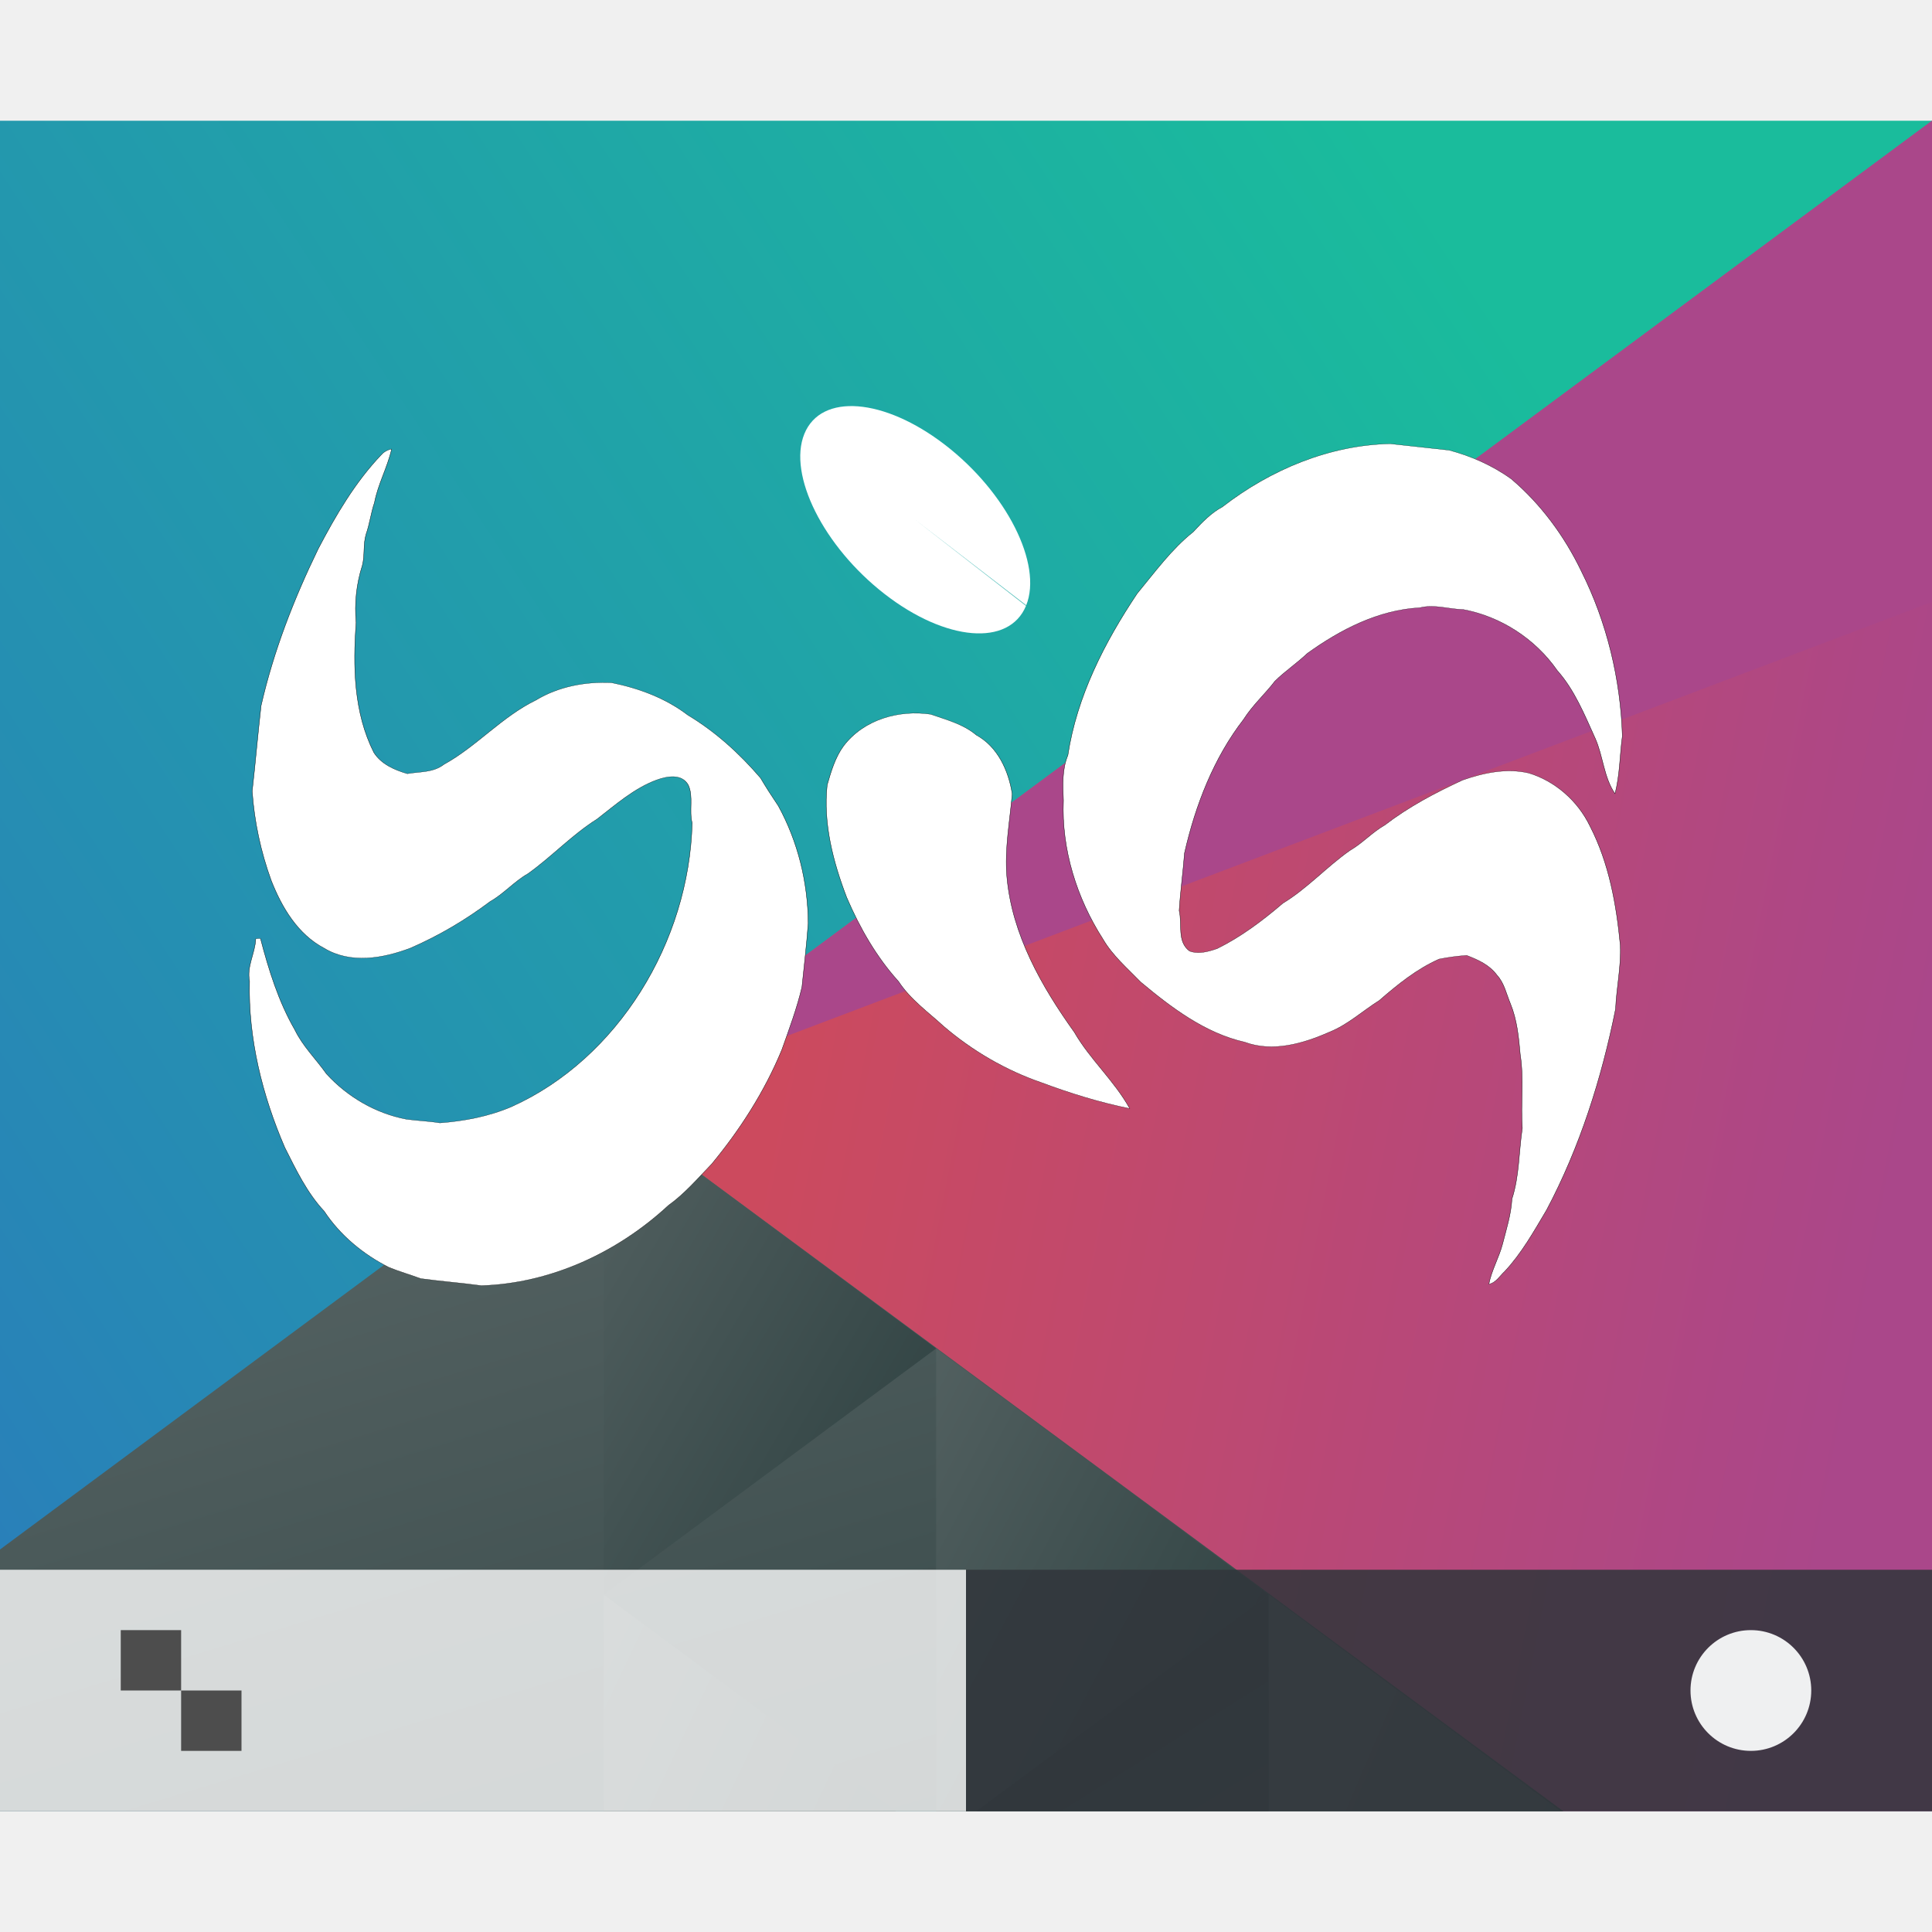
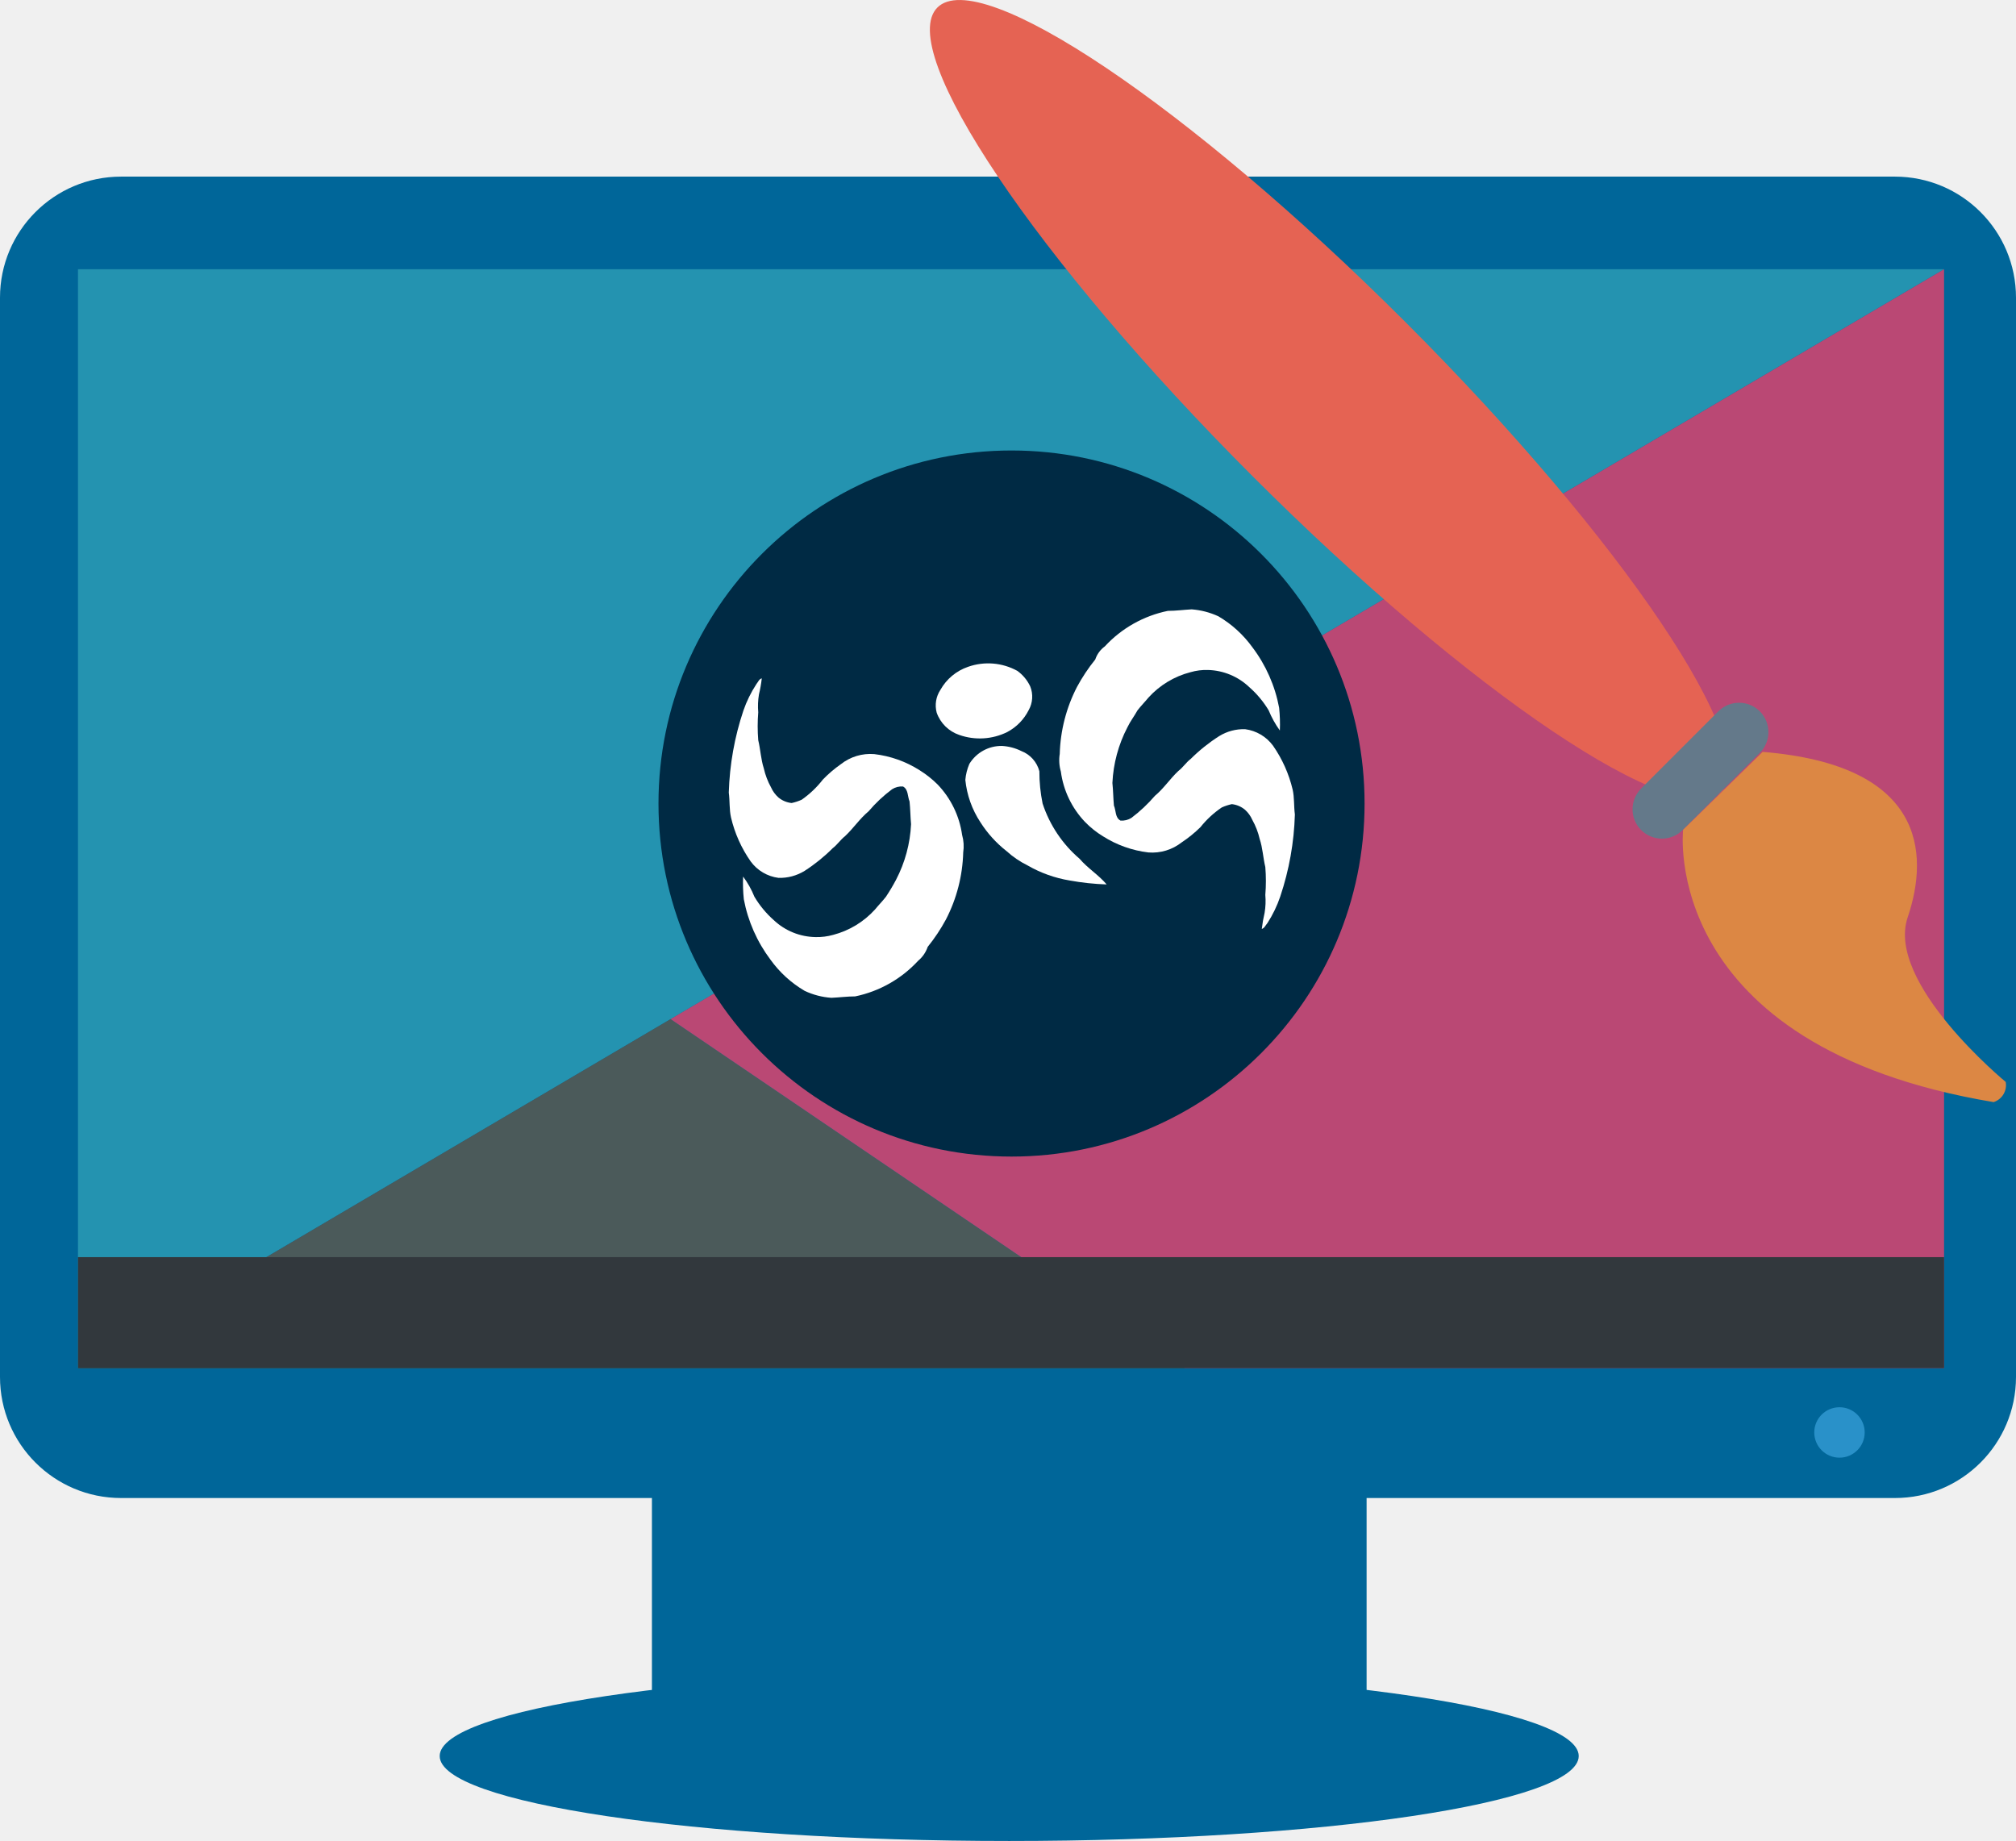
- <svg xmlns="http://www.w3.org/2000/svg" xmlns:xlink="http://www.w3.org/1999/xlink" height="32" width="32" version="1.1" id="svg69">
-   <defs id="defs73" />
-   <linearGradient id="a" gradientUnits="userSpaceOnUse" x1="42.798" x2="12" y1="5.341" y2="31.355">
-     <stop offset="0" stop-color="#1abc9c" id="stop2" />
-     <stop offset="1" stop-color="#2980b9" id="stop4" />
-   </linearGradient>
-   <linearGradient id="b" gradientUnits="userSpaceOnUse" x1="29.851" x2="54.318" y1="22.349" y2="28.506">
-     <stop offset="0" stop-color="#cc4a5e" id="stop7" />
-     <stop offset="1" stop-color="#aa478a" id="stop9" />
-   </linearGradient>
-   <linearGradient id="c" gradientUnits="userSpaceOnUse" x1="24.394" x2="20.646" xlink:href="#d" y1="41.224" y2="25.343" />
-   <linearGradient id="d">
-     <stop offset="0" stop-color="#334545" id="stop13" />
-     <stop offset="1" stop-color="#536161" id="stop15" />
-   </linearGradient>
-   <linearGradient id="e" gradientTransform="matrix(-1,0,0,1,839.1428,-40.00001)" gradientUnits="userSpaceOnUse" x1="431.571" x2="439.571" xlink:href="#d" y1="568.798" y2="562.798" />
-   <linearGradient id="f" gradientTransform="matrix(-0.9166663,0,0,0.9166663,428.6903,-492.4813)" gradientUnits="userSpaceOnUse" x1="406.537" x2="423.32" xlink:href="#d" y1="581.87" y2="572.678" />
-   <linearGradient id="g" gradientTransform="matrix(-0.9166663,0,0,0.9166663,448.6903,-492.4813)" gradientUnits="userSpaceOnUse" x1="423.054" x2="431.225" xlink:href="#d" y1="572.334" y2="566.766" />
-   <linearGradient id="h" gradientTransform="matrix(-0.9166663,0,0,0.9166663,428.6903,-492.4813)" gradientUnits="userSpaceOnUse" x1="431.313" x2="440.632" xlink:href="#d" y1="577.102" y2="571.445" />
-   <linearGradient id="i" gradientTransform="matrix(-0.9166663,0,0,0.9166663,428.6903,-492.4813)" gradientUnits="userSpaceOnUse" x1="430.567" x2="423.75" xlink:href="#d" y1="577.362" y2="591.328" />
-   <linearGradient id="j" gradientUnits="userSpaceOnUse" x1="393.571" x2="407.571" y1="522.798" y2="536.798" gradientTransform="translate(-384.5714,-515.798)">
-     <stop offset="0" stop-color="#292c2f" id="stop23" />
-     <stop offset="1" stop-opacity="0" id="stop25" />
-   </linearGradient>
-   <linearGradient id="k" gradientUnits="userSpaceOnUse" x2="0" y1="536.798" y2="522.798" gradientTransform="translate(-384.5714,-515.798)">
-     <stop offset="0" stop-color="#eff0f1" id="stop28" />
-     <stop offset="1" stop-color="#fcfcfc" id="stop30" />
-   </linearGradient>
-   <g id="g53" transform="matrix(0.6666661,0,0,0.8555541,-256.3807,-429.0265)">
-     <path style="fill:url(#a)" id="path33" transform="matrix(1.09091,0,0,1.09091,371.4805,497.2525)" d="M 12,6 V 36 H 56 V 6 Z" />
-     <g style="stroke-width:2;stroke-linecap:round" id="g51">
-       <path style="fill:url(#b)" id="path35" transform="matrix(1.09091,0,0,1.09091,371.4805,497.2525)" d="M 56,6 25.719,23.482 47.4,36 H 56 Z" />
-       <path style="fill:url(#c)" id="path37" transform="matrix(1.09091,0,0,1.09091,371.4805,497.2525)" d="M 25.75,23.416 12,31.355 V 36 h 35.605 z" />
-       <path style="fill:url(#e)" id="path39" d="m 407.83,527.566 -8.259,-4.768 v 9.536 z" />
-       <path style="fill:url(#f)" id="path41" transform="matrix(1.09091,0,0,1.09091,371.4805,497.2525)" d="M 40.891,32.156 V 36 h 6.656 z" />
-       <path style="fill:url(#g)" id="path43" transform="matrix(1.09091,0,0,1.09091,349.6623,497.2525)" d="M 53.32,27.787 V 36 h 0.916 l 6.654,-3.842 z" />
-       <path style="fill:url(#h)" id="path45" transform="matrix(1.09091,0,0,1.09091,371.4805,497.2525)" d="M 25.75,32.158 V 36 h 6.654 z" />
-       <path style="fill:url(#i)" id="path47" transform="matrix(1.09091,0,0,1.09091,371.4805,497.2525)" d="M 40.891,32.156 34.234,36 h 6.656 z" />
-       <path style="fill:#aa478a" id="path49" d="m 399.537,522.87 33.034,-19.072 -2e-5,9.317 z" />
-     </g>
+ <svg xmlns="http://www.w3.org/2000/svg" viewBox="0 0 199.86 182.51">
+   <defs>
+     <style>.cls-1{fill:#069;}.cls-2{fill:#2493b0;}.cls-3{fill:#4b5a5a;}.cls-4{fill:#ba4874;}.cls-5{fill:#32383d;}.cls-6{fill:#002a44;}.cls-7{fill:#fff;}.cls-8{fill:#e56353;}.cls-9{fill:#64798a;}.cls-10{fill:#dc8744;}.cls-11{fill:#2991c9;}</style>
+   </defs>
+   <g id="Layer_1" data-name="Layer 1">
+     <rect class="cls-1" y="17.51" width="199.86" height="131" rx="12" />
  </g>
-   <path style="fill:#ffffff;fill-opacity:0.784;stroke-width:0.707" id="path59" d="m -1e-5,26 h 16 v 4 H -1e-5 Z" />
-   <path style="fill:#31363b;fill-opacity:0.862;stroke-width:0.707" id="path61" d="m 16,26 h 16 v 4 H 16 Z" />
-   <circle style="fill:#eff0f1;stroke-width:1" id="circle63" cy="28" cx="29" r="1" />
-   <path style="fill:#4d4d4d;stroke-width:1" id="path65" d="m 2,27 v 1 h 1 v -1 z m 1,1 v 1 h 1 v -1 z" />
-   <g id="g4627" transform="matrix(0.2433006,0,0,0.2435783,44.58812,-169.0559)" style="fill:#ffffff">
-     <g transform="matrix(0.7235436,0,0,0.4506707,-5.287823,662.8491)" id="g1582-53-2-3" style="fill:#ffffff">
-       <path style="fill:#ffffff;stroke:#000000;stroke-width:0.034" d="m -130.965,145.717 c 4.54,-5.639 10.084,-9.337 15.794,-9.522 1.866,0.324 3.705,0.647 5.543,0.971 2.061,0.878 4.095,2.311 5.85,4.345 2.786,3.79 5.014,8.644 6.602,13.959 2.396,7.673 3.677,16.27 3.844,24.822 -0.251,2.912 -0.223,5.87 -0.696,8.69 -1.058,-2.45 -1.114,-5.685 -1.866,-8.366 -1.003,-3.559 -1.95,-7.303 -3.565,-10.215 -2.089,-4.807 -5.32,-8.135 -8.83,-9.198 -1.365,-0.046 -2.73,-0.832 -4.095,-0.277 -3.872,0.323 -7.465,3.282 -10.585,6.887 -0.975,1.479 -2.089,2.681 -3.036,4.16 -0.947,1.988 -2.117,3.652 -2.953,5.778 -2.813,5.824 -4.54,12.942 -5.571,20.199 -0.139,2.912 -0.39,5.778 -0.501,8.69 0.306,2.034 -0.223,4.669 0.975,6.101 0.836,0.508 1.755,0.092 2.591,-0.37 2.228,-1.756 4.262,-4.206 6.184,-6.841 2.284,-2.219 4.123,-5.5 6.295,-7.95 1.198,-1.109 2.117,-2.773 3.287,-3.837 2.256,-2.773 4.763,-4.9 7.326,-6.795 1.978,-1.109 4.15,-1.849 6.24,-1.063 2.479,1.202 4.624,4.206 5.766,8.043 1.783,5.547 2.479,11.833 2.841,17.981 0.084,3.189 -0.362,6.379 -0.446,9.568 -1.309,10.493 -3.37,20.893 -6.49,30.322 -1.198,3.236 -2.34,6.517 -3.928,9.245 -0.474,0.693 -0.836,1.756 -1.504,1.941 0.251,-2.08 0.947,-3.975 1.281,-6.009 0.362,-2.265 0.808,-4.484 0.891,-6.841 0.696,-3.42 0.641,-7.118 0.975,-10.677 -0.167,-3.698 0.167,-7.442 -0.195,-11.093 -0.139,-2.589 -0.306,-5.269 -0.919,-7.673 -0.39,-1.479 -0.585,-3.143 -1.281,-4.345 -0.696,-1.525 -1.783,-2.311 -2.841,-2.958 -0.864,0.092 -1.727,0.277 -2.591,0.555 -2.089,1.479 -3.9,3.836 -5.627,6.24 -1.56,1.572 -2.953,3.652 -4.68,4.761 -2.479,1.756 -5.348,3.097 -7.995,1.525 -3.705,-1.34 -6.88,-5.177 -9.777,-9.06 -1.254,-2.08 -2.646,-3.975 -3.566,-6.517 -2.451,-6.148 -3.9,-13.497 -3.705,-20.893 -0.056,-2.265 -0.14,-4.668 0.418,-6.795 0.836,-8.875 3.454,-17.056 6.518,-24.406 1.671,-3.236 3.231,-6.702 5.265,-9.291 0.836,-1.433 1.671,-2.866 2.758,-3.79 z" id="path1007-5-5-7-8" />
-       <path style="fill:#ffffff;stroke:#000000;stroke-width:0.034" d="m -210.103,137.859 c 0.251,-0.462 0.585,-0.74 0.975,-0.878 -0.39,2.773 -1.281,5.269 -1.616,8.089 -0.334,1.572 -0.446,3.189 -0.78,4.715 -0.306,1.572 -0.111,3.236 -0.362,4.761 -0.557,2.773 -0.752,5.732 -0.585,8.644 -0.306,6.61 -0.223,13.589 1.671,19.598 0.696,1.756 1.95,2.635 3.148,3.189 1.142,-0.324 2.423,-0.139 3.426,-1.387 3.092,-2.727 5.46,-7.211 8.663,-9.707 2.145,-2.08 4.68,-2.82 7.131,-2.635 2.563,0.832 5.07,2.311 7.187,4.9 2.591,2.496 4.847,5.778 6.825,9.476 0.529,1.433 1.086,2.82 1.671,4.206 1.838,5.362 2.786,11.509 2.813,17.703 -0.139,3.189 -0.39,6.425 -0.585,9.614 -0.474,3.236 -1.198,6.332 -1.894,9.476 -1.616,6.286 -3.928,12.064 -6.602,17.241 -1.309,2.172 -2.535,4.484 -4.067,6.24 -4.819,7.165 -11.114,11.787 -17.605,12.11 -1.894,-0.416 -3.816,-0.647 -5.71,-1.063 -1.003,-0.601 -2.033,-1.063 -3.008,-1.71 -2.396,-1.941 -4.568,-4.807 -6.073,-8.459 -1.616,-2.773 -2.646,-6.24 -3.705,-9.614 -2.117,-7.858 -3.454,-16.455 -3.315,-25.099 -0.279,-2.219 0.529,-4.206 0.585,-6.379 0.111,-0.046 0.334,-0.046 0.446,-0.046 0.78,4.761 1.699,9.522 3.231,13.774 0.752,2.496 2.006,4.437 2.981,6.656 2.006,3.513 4.652,5.963 7.521,6.841 1.059,0.231 2.089,0.277 3.148,0.555 2.284,-0.277 4.596,-0.971 6.741,-2.45 10,-7.211 16.713,-24.868 16.992,-42.802 -0.306,-1.895 0.139,-3.975 -0.362,-5.732 -0.613,-1.757 -1.978,-1.34 -2.953,-0.786 -2.117,1.248 -3.844,3.698 -5.627,5.916 -2.34,2.357 -4.234,5.639 -6.49,8.228 -1.281,1.156 -2.284,3.051 -3.566,4.206 -2.34,2.82 -4.847,5.177 -7.493,7.026 -2.591,1.572 -5.655,2.45 -8.162,0 -2.451,-2.08 -3.955,-6.101 -4.958,-10.215 -0.975,-4.299 -1.588,-8.875 -1.783,-13.451 0.306,-4.299 0.529,-8.597 0.836,-12.896 1.17,-8.228 3.092,-16.132 5.376,-23.666 1.643,-5.038 3.482,-10.077 5.933,-14.19 z" id="path1009-2-4-3-2" />
-       <path style="fill:#ffffff;stroke:#000000;stroke-width:0.034" d="m -166.62,181.817 c 1.922,-4.068 5.237,-5.5 8.217,-4.807 1.476,0.832 3.064,1.479 4.29,3.143 2.006,1.756 3.036,5.362 3.371,8.875 -0.223,4.16 -0.724,8.32 -0.501,12.48 0.474,8.736 3.259,16.548 6.351,23.481 1.476,4.114 3.76,7.303 5.209,11.509 -2.841,-0.924 -5.627,-2.311 -8.329,-3.929 -3.343,-1.849 -6.463,-4.761 -9.164,-8.459 -1.476,-2.172 -3.148,-4.068 -4.262,-6.795 -2.089,-3.698 -3.649,-8.089 -4.875,-12.665 -1.281,-5.362 -2.228,-11.186 -1.838,-16.964 0.362,-2.034 0.752,-4.16 1.532,-5.87 z" id="path1013-6-83-9-1" />
-     </g>
-     <path transform="matrix(0.7898739,0.6132693,-0.3826092,0.9239103,0,0)" d="m 183.039,674.303 a 9.547,5.461 0 0 1 -9.53,5.461 9.547,5.461 0 0 1 -9.564,-5.441 9.547,5.461 0 0 1 9.496,-5.48 9.547,5.461 0 0 1 9.598,5.422 l -9.547,0.039 z" id="path1239-5" style="opacity:1;fill:#ffffff;fill-opacity:1;stroke:#ffa900;stroke-width:0.528;stroke-miterlimit:4;stroke-dasharray:none;stroke-dashoffset:4.006;stroke-opacity:0" />
+   <g id="Layer_4" data-name="Layer 4">
+     <polygon class="cls-2" points="192.73 26.69 7.73 135.63 7.73 26.69 192.73 26.69" />
+     <polygon class="cls-3" points="7.73 135.63 66.48 101.03 117.45 135.63 7.73 135.63" />
+     <polygon class="cls-4" points="192.73 26.69 66.48 101.03 117.45 135.63 192.73 135.63 192.73 26.69" />
+     <rect class="cls-5" x="7.73" y="124.63" width="185" height="11" />
+     <circle class="cls-6" cx="100.28" cy="79.66" r="35" />
+     <path id="path6" class="cls-7" d="M109.67,69.57a11.69,11.69,0,0,1,6.25-3.52c.8,0,1.59-.11,2.36-.15a7.7,7.7,0,0,1,2.65.69,11.11,11.11,0,0,1,3.37,3.07,14.29,14.29,0,0,1,2.65,6,15.34,15.34,0,0,1,.07,2.25,9.74,9.74,0,0,1-1.11-2A9.66,9.66,0,0,0,124,73.62a6.17,6.17,0,0,0-4.1-1.71,5.62,5.62,0,0,0-1.74.22A8.48,8.48,0,0,0,114,74.64c-.36.44-.76.84-1.09,1.27-.32.58-.72,1.09-1,1.68a13.28,13.28,0,0,0-1.49,5.52c.08.76.08,1.48.15,2.24.22.52.11,1.2.65,1.49a1.76,1.76,0,0,0,1.09-.27,15,15,0,0,0,2.32-2.18c.88-.73,1.49-1.68,2.33-2.47.47-.36.76-.84,1.23-1.2A16.77,16.77,0,0,1,121,78.47a4.62,4.62,0,0,1,2.58-.69,4.1,4.1,0,0,1,2.76,1.63,12.78,12.78,0,0,1,1.95,4.36c.18.8.11,1.63.22,2.47a28.14,28.14,0,0,1-1.45,8.13A11.9,11.9,0,0,1,125.79,97c-.19.22-.3.51-.56.58a14.07,14.07,0,0,1,.28-1.6,7,7,0,0,0,.07-1.77,17,17,0,0,0,0-2.76c-.22-.91-.26-1.89-.56-2.79a7.12,7.12,0,0,0-.73-1.89,2.92,2.92,0,0,0-.72-1,2.45,2.45,0,0,0-1.31-.56,4.92,4.92,0,0,0-1,.33,9.54,9.54,0,0,0-2.11,1.95A12.41,12.41,0,0,1,117.29,89a4.74,4.74,0,0,1-3.3,1,10.78,10.78,0,0,1-4.5-1.6,9,9,0,0,1-1.78-1.42,8.94,8.94,0,0,1-2.4-5,4,4,0,0,1-.11-1.75,15.4,15.4,0,0,1,1.71-6.64,17.61,17.61,0,0,1,1.81-2.72A2.64,2.64,0,0,1,109.67,69.57Z" transform="translate(-0.14 -5.49)" />
+     <path id="path3742" class="cls-7" d="M91.16,100.74a11.74,11.74,0,0,1-6.24,3.53c-.8,0-1.6.11-2.36.14a7.37,7.37,0,0,1-2.65-.69,11.06,11.06,0,0,1-3.38-3.08,14.42,14.42,0,0,1-2.65-6,15.38,15.38,0,0,1-.07-2.25,8.92,8.92,0,0,1,1.12,2,9.78,9.78,0,0,0,1.92,2.32A6.17,6.17,0,0,0,81,98.39a5.94,5.94,0,0,0,1.74-.22,8.48,8.48,0,0,0,4.14-2.51c.36-.44.76-.84,1.09-1.27a19.26,19.26,0,0,0,1-1.68,13.27,13.27,0,0,0,1.49-5.51c-.07-.77-.07-1.49-.15-2.26-.21-.5-.11-1.19-.65-1.48a1.77,1.77,0,0,0-1.09.28,14.08,14.08,0,0,0-2.32,2.18c-.87.72-1.49,1.67-2.33,2.46-.47.37-.76.84-1.23,1.2a16.77,16.77,0,0,1-2.79,2.25,4.68,4.68,0,0,1-2.58.69,4.06,4.06,0,0,1-2.76-1.63,12.62,12.62,0,0,1-1.95-4.36c-.18-.8-.11-1.63-.22-2.47a28.2,28.2,0,0,1,1.45-8.13,11.93,11.93,0,0,1,1.28-2.61c.18-.22.27-.51.54-.58a12.51,12.51,0,0,1-.28,1.59,7.09,7.09,0,0,0-.07,1.78,17,17,0,0,0,0,2.76c.22.91.26,1.89.55,2.79a7.1,7.1,0,0,0,.72,1.89,2.94,2.94,0,0,0,.73,1,2.44,2.44,0,0,0,1.31.55,4.92,4.92,0,0,0,1-.33,9.72,9.72,0,0,0,2.1-2,12.32,12.32,0,0,1,1.78-1.52,4.72,4.72,0,0,1,3.31-1,10.69,10.69,0,0,1,4.5,1.6,10,10,0,0,1,1.78,1.41,9.06,9.06,0,0,1,2.43,5,4.11,4.11,0,0,1,.11,1.74,15.36,15.36,0,0,1-1.71,6.64,17.86,17.86,0,0,1-1.81,2.72A3.09,3.09,0,0,1,91.16,100.74Z" transform="translate(-0.14 -5.49)" />
+     <path id="path10" class="cls-7" d="M96.1,71.6A6,6,0,0,1,101,72a4,4,0,0,1,1.27,1.53,2.72,2.72,0,0,1-.15,2.36A5,5,0,0,1,100,78.06a6.13,6.13,0,0,1-4.76.29A3.59,3.59,0,0,1,93,76.14a2.79,2.79,0,0,1,.37-2.26A5,5,0,0,1,96.1,71.6Z" transform="translate(-0.14 -5.49)" />
+     <path id="path12" class="cls-7" d="M96.24,81.22a3.72,3.72,0,0,1,3.23-1.78,4.94,4.94,0,0,1,1.93.51,2.94,2.94,0,0,1,1.78,2,15.79,15.79,0,0,0,.32,3.2,12.22,12.22,0,0,0,3.67,5.48c.8.94,1.89,1.6,2.68,2.54a25,25,0,0,1-3.66-.39A12.39,12.39,0,0,1,102,91.28a9,9,0,0,1-2.07-1.41A11.38,11.38,0,0,1,97.33,87a9.32,9.32,0,0,1-1.49-4.19A5.09,5.09,0,0,1,96.24,81.22Z" transform="translate(-0.14 -5.49)" />
+     <ellipse class="cls-8" cx="131.92" cy="45.1" rx="10.76" ry="54.96" transform="translate(6.62 101) rotate(-45)" />
+     <rect class="cls-9" x="165.81" y="73.58" width="5.82" height="16.64" rx="2.91" transform="translate(107.19 -100.81) rotate(45)" />
+     <path class="cls-10" d="M167,87.75s-2.48,21.44,30.78,27a1.77,1.77,0,0,0,1.2-2s-11.92-9.81-9.72-16.31,1.56-15.12-14.38-16.41Z" transform="translate(-0.14 -5.49)" />
+     <rect class="cls-1" x="64.63" y="147.51" width="70.85" height="23" />
+     <ellipse class="cls-1" cx="100.05" cy="174.09" rx="56.46" ry="8.42" />
+     <circle class="cls-11" cx="182.36" cy="142.01" r="2.5" />
  </g>
</svg>
